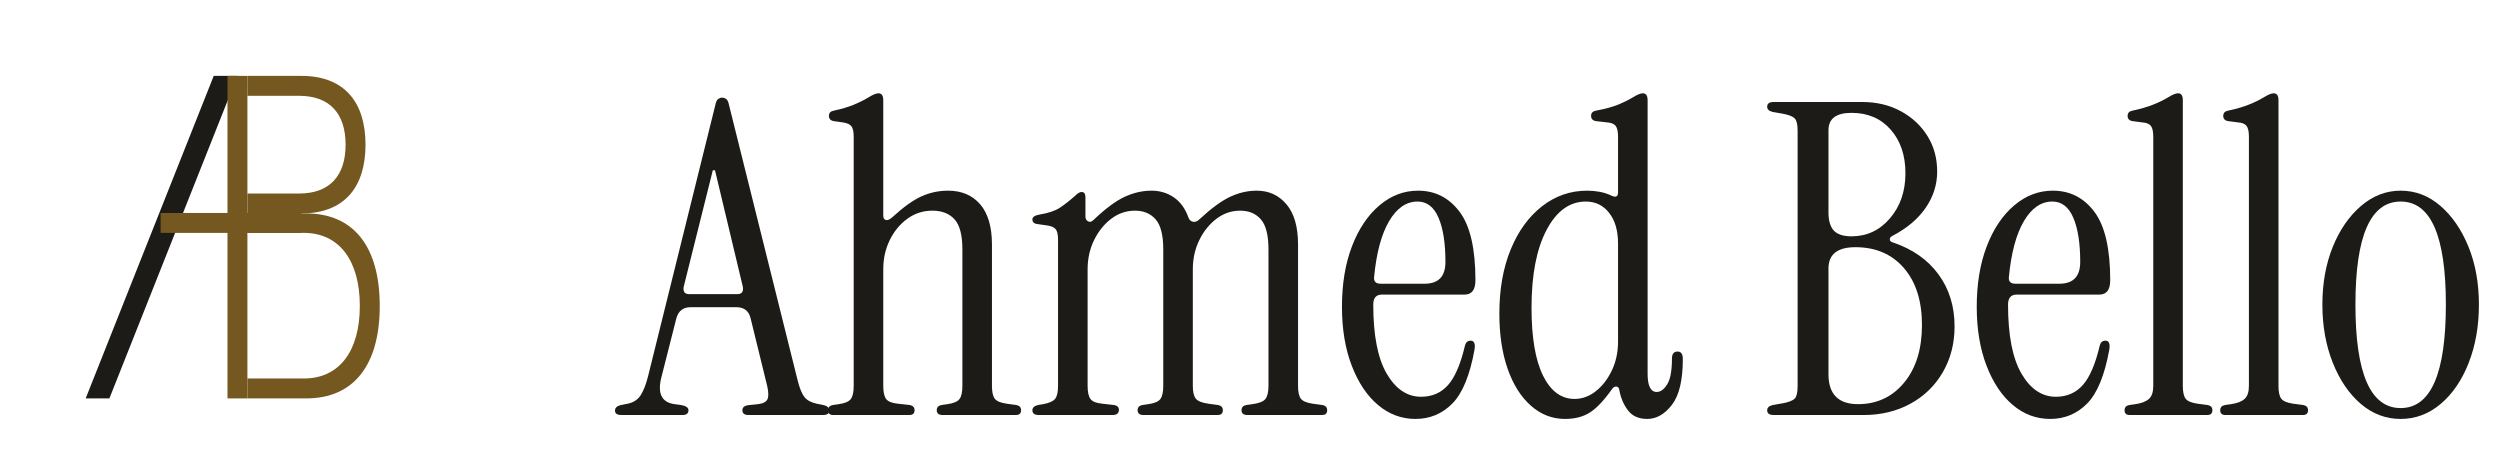
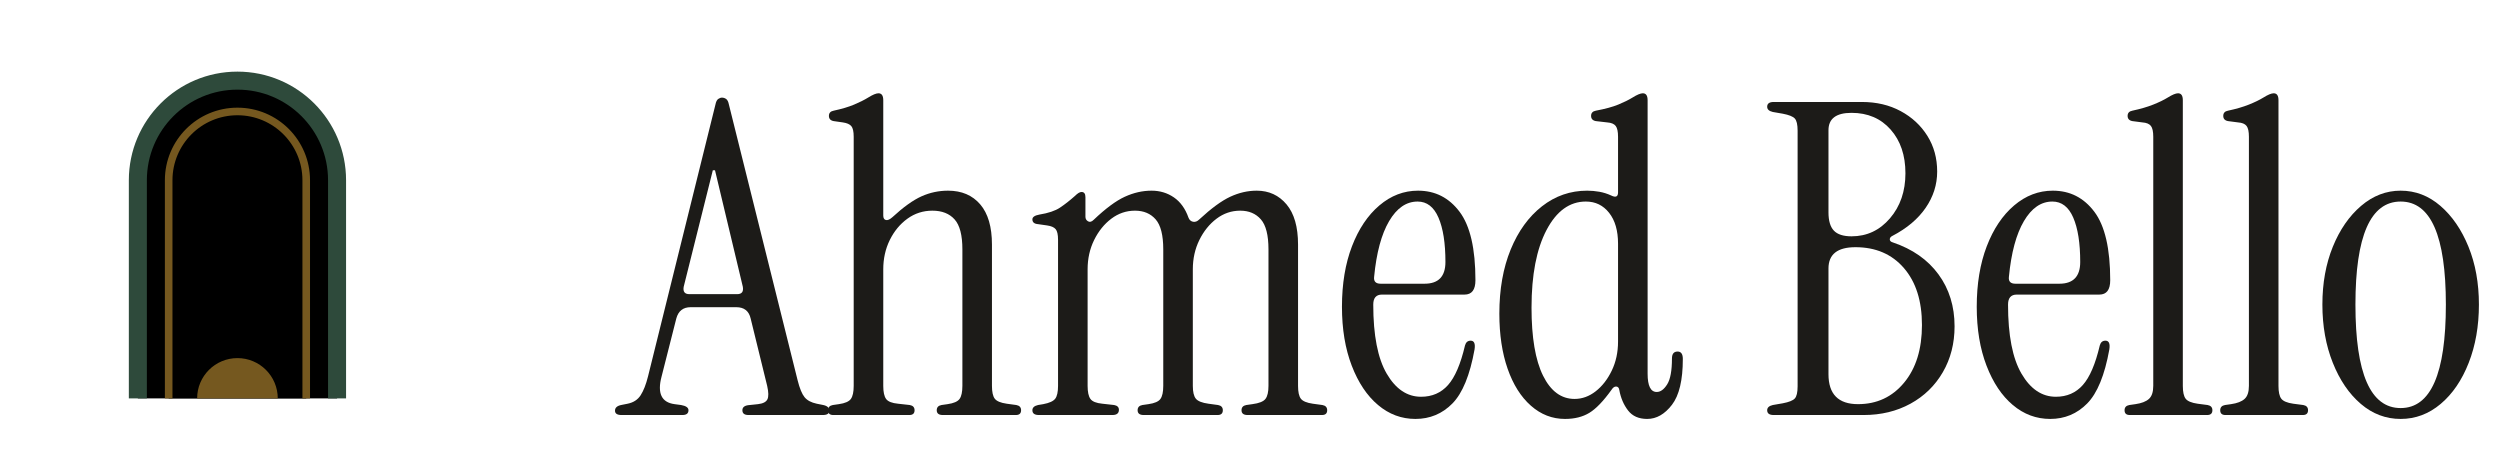
<svg xmlns="http://www.w3.org/2000/svg" viewBox="0 0 252.94 48" width="1012" height="192" role="img" aria-label="Ahmed Bello">
  <g transform="translate(0, 0) scale(0.48)">
-     <path d="M 18,84 L 23,84 L 50,16 L 45,16 Z" fill="#1c1b18" />
-     <path d="M 47.9,16 L 52.1,16 L 52.1,84 L 47.9,84 Z" fill="#75581f" />
-     <path d="M 33.8,44.9 L 63.5,44.9 L 63.5,49.1 L 33.8,49.1 Z" fill="#75581f" />
-     <path fill-rule="evenodd" clip-rule="evenodd" d="M 52.1,16 L 63.5,16 C 72.5,16 77,21.5 77,30.5 C 77,39.5 72.5,45 63.5,45 L 52.1,45 Z M 52.1,20.2 L 63,20.2 C 69.5,20.2 72.8,24 72.8,30.5 C 72.8,37 69.5,40.8 63,40.8 L 52.1,40.8 Z" fill="#75581f" />
-     <path fill-rule="evenodd" clip-rule="evenodd" d="M 52.1,45 L 64.5,45 C 74.5,45 80,52 80,64.5 C 80,77 74.5,84 64.5,84 L 52.1,84 Z M 52.1,49.1 L 64,49.1 C 71.5,49.1 75.8,55 75.8,64.5 C 75.8,74 71.5,79.8 64,79.8 L 52.1,79.8 Z" fill="#75581f" />
+     <path d="M 29,84 L 29,38 A 21,21 0 0,1 71,38 L 71,84" stroke="#2e4a3b" stroke-width="3.8" stroke-linecap="butt" stroke-linejoin="round" />
+     <path d="M 35.5,84 L 35.5,38 A 14.5,14.5 0 0,1 64.5,38 L 64.5,84" stroke="#75581f" stroke-width="1.6" stroke-linecap="butt" stroke-linejoin="round" />
+     <path d="M 41.5,84 A 8.5,8.5 0 0,1 58.5,84 Z" fill="#75581f" />
  </g>
  <g transform="translate(63.00 42.0)">
    <path d="M-0.132 0.0Q-0.792 0.0 -0.792 -0.44Q-0.792 -0.88 -0.176 -1.012L0.484 -1.144Q1.364 -1.32 1.804 -2.002Q2.244 -2.684 2.552 -3.916L9.372 -31.416Q9.46 -31.856 9.658 -31.988Q9.856 -32.12 10.032 -32.12Q10.252 -32.12 10.45 -31.988Q10.648 -31.856 10.736 -31.416L17.688 -3.52Q17.996 -2.288 18.392 -1.804Q18.788 -1.32 19.624 -1.144L20.284 -1.012Q20.9 -0.88 20.9 -0.44Q20.9 0.0 20.24 0.0H12.716Q12.1 0.0 12.1 -0.484Q12.1 -0.968 12.848 -1.012L13.684 -1.1Q14.432 -1.188 14.63 -1.584Q14.828 -1.98 14.608 -2.948L12.936 -9.768Q12.672 -10.912 11.484 -10.912H6.864Q5.72 -10.912 5.412 -9.768L3.916 -3.872Q3.256 -1.364 5.236 -1.1L5.896 -1.012Q6.644 -0.88 6.644 -0.484Q6.644 0.0 6.028 0.0ZM6.732 -12.232H11.572Q12.276 -12.232 12.144 -12.98L9.328 -24.772H9.108L6.16 -12.98Q6.028 -12.232 6.732 -12.232Z" fill="#1c1b18" />
    <path d="M21.296 0.0Q20.768 0.0 20.768 -0.484Q20.768 -0.924 21.252 -1.012L21.868 -1.1Q22.792 -1.232 23.078 -1.628Q23.364 -2.024 23.364 -2.948V-28.16Q23.364 -28.952 23.122 -29.238Q22.88 -29.524 22.264 -29.612L21.34 -29.744Q20.856 -29.832 20.856 -30.272Q20.856 -30.712 21.34 -30.8Q22.572 -31.064 23.408 -31.416Q24.244 -31.768 24.816 -32.12Q25.52 -32.56 25.872 -32.56Q26.356 -32.56 26.356 -31.856V-20.196Q26.356 -19.8 26.62 -19.734Q26.884 -19.668 27.28 -20.02Q28.952 -21.56 30.228 -22.132Q31.504 -22.704 32.912 -22.704Q34.98 -22.704 36.168 -21.318Q37.356 -19.932 37.356 -17.248V-2.948Q37.356 -2.024 37.642 -1.65Q37.928 -1.276 38.852 -1.144L39.82 -1.012Q40.304 -0.924 40.304 -0.484Q40.304 0.0 39.776 0.0H32.384Q31.768 0.0 31.768 -0.484Q31.768 -0.924 32.252 -1.012L32.868 -1.1Q33.792 -1.232 34.078 -1.628Q34.364 -2.024 34.364 -2.948V-16.764Q34.364 -18.92 33.572 -19.8Q32.78 -20.68 31.328 -20.68Q29.92 -20.68 28.798 -19.866Q27.676 -19.052 27.016 -17.71Q26.356 -16.368 26.356 -14.74V-2.948Q26.356 -2.024 26.642 -1.628Q26.928 -1.232 27.852 -1.144L29.04 -1.012Q29.524 -0.924 29.524 -0.484Q29.524 0.0 28.996 0.0Z" fill="#1c1b18" />
    <path d="M42.108 0.0Q41.448 0.0 41.448 -0.484Q41.448 -0.88 42.02 -1.012L42.548 -1.1Q43.472 -1.276 43.758 -1.65Q44.044 -2.024 44.044 -2.948V-17.732Q44.044 -18.524 43.802 -18.81Q43.56 -19.096 42.944 -19.184L42.02 -19.316Q41.448 -19.36 41.448 -19.8Q41.448 -20.152 42.152 -20.284Q43.516 -20.504 44.242 -20.988Q44.968 -21.472 45.76 -22.176Q46.156 -22.572 46.42 -22.572Q46.816 -22.572 46.816 -22.044V-20.064Q46.816 -19.756 47.08 -19.602Q47.344 -19.448 47.652 -19.756Q49.456 -21.472 50.798 -22.088Q52.14 -22.704 53.504 -22.704Q54.78 -22.704 55.77 -22.022Q56.76 -21.34 57.244 -19.976Q57.376 -19.624 57.706 -19.558Q58.036 -19.492 58.344 -19.8Q60.148 -21.472 61.468 -22.088Q62.788 -22.704 64.152 -22.704Q66.0 -22.704 67.166 -21.318Q68.332 -19.932 68.332 -17.248V-2.948Q68.332 -2.024 68.618 -1.65Q68.904 -1.276 69.828 -1.144L70.796 -1.012Q71.28 -0.924 71.28 -0.484Q71.28 0.0 70.752 0.0H63.228Q62.612 0.0 62.612 -0.484Q62.612 -0.924 63.096 -1.012L63.712 -1.1Q64.724 -1.232 65.032 -1.628Q65.34 -2.024 65.34 -2.948V-16.764Q65.34 -18.92 64.57 -19.8Q63.8 -20.68 62.48 -20.68Q61.16 -20.68 60.082 -19.866Q59.004 -19.052 58.344 -17.71Q57.684 -16.368 57.684 -14.74V-2.948Q57.684 -2.024 57.992 -1.65Q58.3 -1.276 59.268 -1.144L60.236 -1.012Q60.72 -0.924 60.72 -0.484Q60.72 0.0 60.192 0.0H52.712Q52.096 0.0 52.096 -0.484Q52.096 -0.924 52.58 -1.012L53.196 -1.1Q54.12 -1.232 54.406 -1.628Q54.692 -2.024 54.692 -2.948V-16.764Q54.692 -18.92 53.922 -19.8Q53.152 -20.68 51.832 -20.68Q50.512 -20.68 49.434 -19.866Q48.356 -19.052 47.696 -17.71Q47.036 -16.368 47.036 -14.74V-2.948Q47.036 -2.024 47.322 -1.628Q47.608 -1.232 48.532 -1.144L49.72 -1.012Q50.204 -0.924 50.204 -0.528Q50.204 0.0 49.544 0.0Z" fill="#1c1b18" />
    <path d="M80.212 0.396Q78.1 0.396 76.428 -1.012Q74.756 -2.42 73.766 -4.994Q72.776 -7.568 72.776 -10.956Q72.776 -14.432 73.788 -17.072Q74.8 -19.712 76.56 -21.208Q78.32 -22.704 80.476 -22.704Q83.072 -22.704 84.678 -20.57Q86.284 -18.436 86.284 -13.64Q86.284 -12.188 85.184 -12.188H76.824Q75.944 -12.188 75.944 -11.176Q75.944 -6.512 77.308 -4.18Q78.672 -1.848 80.784 -1.848Q82.456 -1.848 83.512 -3.036Q84.568 -4.224 85.228 -7.04Q85.36 -7.524 85.8 -7.524Q86.328 -7.524 86.196 -6.644Q85.492 -2.728 83.952 -1.166Q82.412 0.396 80.212 0.396ZM76.692 -13.288H81.136Q83.248 -13.288 83.248 -15.488Q83.248 -18.348 82.544 -19.976Q81.84 -21.604 80.432 -21.604Q78.716 -21.604 77.55 -19.624Q76.384 -17.644 76.032 -13.992Q75.944 -13.288 76.692 -13.288Z" fill="#1c1b18" />
    <path d="M95.348 0.396Q93.412 0.396 91.894 -0.946Q90.376 -2.288 89.54 -4.686Q88.704 -7.084 88.704 -10.252Q88.704 -13.948 89.848 -16.742Q90.992 -19.536 93.016 -21.12Q95.04 -22.704 97.592 -22.704Q98.208 -22.704 98.824 -22.594Q99.44 -22.484 100.012 -22.22Q100.716 -21.868 100.716 -22.528V-28.16Q100.716 -28.952 100.474 -29.26Q100.232 -29.568 99.616 -29.612L98.472 -29.744Q97.988 -29.832 97.988 -30.272Q97.988 -30.712 98.472 -30.8Q99.88 -31.064 100.738 -31.416Q101.596 -31.768 102.168 -32.12Q102.872 -32.56 103.224 -32.56Q103.708 -32.56 103.708 -31.856V-4.18Q103.708 -2.332 104.632 -2.332Q105.204 -2.332 105.688 -3.102Q106.172 -3.872 106.172 -5.72Q106.172 -6.424 106.744 -6.424Q107.272 -6.424 107.272 -5.676Q107.272 -2.464 106.172 -1.034Q105.072 0.396 103.664 0.396Q102.388 0.396 101.728 -0.462Q101.068 -1.32 100.848 -2.508Q100.804 -2.86 100.54 -2.882Q100.276 -2.904 100.056 -2.552Q98.824 -0.836 97.812 -0.22Q96.8 0.396 95.348 0.396ZM96.316 -1.628Q97.46 -1.628 98.45 -2.398Q99.44 -3.168 100.078 -4.488Q100.716 -5.808 100.716 -7.436V-17.336Q100.716 -19.316 99.814 -20.46Q98.912 -21.604 97.46 -21.604Q94.996 -21.604 93.478 -18.722Q91.96 -15.84 91.96 -10.868Q91.96 -6.336 93.126 -3.982Q94.292 -1.628 96.316 -1.628Z" fill="#1c1b18" />
    <path d="M116.468 0.0Q115.808 0.0 115.808 -0.484Q115.808 -0.88 116.38 -1.012L117.392 -1.188Q118.316 -1.364 118.602 -1.672Q118.888 -1.98 118.888 -2.904V-28.776Q118.888 -29.7 118.602 -30.008Q118.316 -30.316 117.392 -30.492L116.38 -30.668Q115.808 -30.8 115.808 -31.196Q115.808 -31.68 116.468 -31.68H125.4Q127.6 -31.68 129.316 -30.756Q131.032 -29.832 132.022 -28.248Q133.012 -26.664 133.012 -24.64Q133.012 -22.66 131.846 -20.966Q130.68 -19.272 128.48 -18.128Q128.216 -17.996 128.216 -17.776Q128.216 -17.556 128.524 -17.468Q131.516 -16.456 133.144 -14.234Q134.772 -12.012 134.772 -8.976Q134.772 -6.38 133.584 -4.334Q132.396 -2.288 130.306 -1.144Q128.216 0.0 125.576 0.0ZM124.344 -18.084Q126.676 -18.084 128.238 -19.91Q129.8 -21.736 129.8 -24.464Q129.8 -27.192 128.304 -28.886Q126.808 -30.58 124.344 -30.58Q122.012 -30.58 122.012 -28.82V-20.504Q122.012 -19.228 122.562 -18.656Q123.112 -18.084 124.344 -18.084ZM125.004 -1.1Q127.864 -1.1 129.668 -3.278Q131.472 -5.456 131.472 -9.108Q131.472 -12.76 129.646 -14.872Q127.82 -16.984 124.74 -16.984Q122.012 -16.984 122.012 -14.828V-4.136Q122.012 -1.1 125.004 -1.1Z" fill="#1c1b18" />
    <path d="M144.452 0.396Q142.34 0.396 140.668 -1.012Q138.996 -2.42 138.006 -4.994Q137.016 -7.568 137.016 -10.956Q137.016 -14.432 138.028 -17.072Q139.04 -19.712 140.8 -21.208Q142.56 -22.704 144.716 -22.704Q147.312 -22.704 148.918 -20.57Q150.524 -18.436 150.524 -13.64Q150.524 -12.188 149.424 -12.188H141.064Q140.184 -12.188 140.184 -11.176Q140.184 -6.512 141.548 -4.18Q142.912 -1.848 145.024 -1.848Q146.696 -1.848 147.752 -3.036Q148.808 -4.224 149.468 -7.04Q149.6 -7.524 150.04 -7.524Q150.568 -7.524 150.436 -6.644Q149.732 -2.728 148.192 -1.166Q146.652 0.396 144.452 0.396ZM140.932 -13.288H145.376Q147.488 -13.288 147.488 -15.488Q147.488 -18.348 146.784 -19.976Q146.08 -21.604 144.672 -21.604Q142.956 -21.604 141.79 -19.624Q140.624 -17.644 140.272 -13.992Q140.184 -13.288 140.932 -13.288Z" fill="#1c1b18" />
    <path d="M152.504 0.0Q151.976 0.0 151.976 -0.484Q151.976 -0.924 152.46 -1.012L153.076 -1.1Q154 -1.232 154.44 -1.628Q154.88 -2.024 154.88 -2.948V-28.16Q154.88 -28.952 154.638 -29.26Q154.396 -29.568 153.78 -29.612L152.768 -29.744Q152.284 -29.832 152.284 -30.272Q152.284 -30.712 152.768 -30.8Q154 -31.064 154.88 -31.416Q155.76 -31.768 156.332 -32.12Q157.036 -32.56 157.388 -32.56Q157.872 -32.56 157.872 -31.856V-2.948Q157.872 -2.024 158.158 -1.65Q158.444 -1.276 159.368 -1.144L160.38 -1.012Q160.864 -0.924 160.864 -0.484Q160.864 0.0 160.336 0.0Z" fill="#1c1b18" />
    <path d="M162.184 0.0Q161.656 0.0 161.656 -0.484Q161.656 -0.924 162.14 -1.012L162.756 -1.1Q163.68 -1.232 164.12 -1.628Q164.56 -2.024 164.56 -2.948V-28.16Q164.56 -28.952 164.318 -29.26Q164.076 -29.568 163.46 -29.612L162.448 -29.744Q161.964 -29.832 161.964 -30.272Q161.964 -30.712 162.448 -30.8Q163.68 -31.064 164.56 -31.416Q165.44 -31.768 166.012 -32.12Q166.716 -32.56 167.068 -32.56Q167.552 -32.56 167.552 -31.856V-2.948Q167.552 -2.024 167.838 -1.65Q168.124 -1.276 169.048 -1.144L170.06 -1.012Q170.544 -0.924 170.544 -0.484Q170.544 0.0 170.016 0.0Z" fill="#1c1b18" />
    <path d="M179.916 0.396Q177.672 0.396 175.89 -1.122Q174.108 -2.64 173.052 -5.28Q171.996 -7.92 171.996 -11.176Q171.996 -14.432 173.052 -17.028Q174.108 -19.624 175.912 -21.164Q177.716 -22.704 179.916 -22.704Q182.16 -22.704 183.942 -21.164Q185.724 -19.624 186.78 -17.028Q187.836 -14.432 187.836 -11.176Q187.836 -7.92 186.802 -5.28Q185.768 -2.64 183.964 -1.122Q182.16 0.396 179.916 0.396ZM179.916 -0.704Q184.492 -0.704 184.492 -11.176Q184.492 -21.604 179.916 -21.604Q175.34 -21.604 175.34 -11.176Q175.34 -0.704 179.916 -0.704Z" fill="#1c1b18" />
  </g>
</svg>
